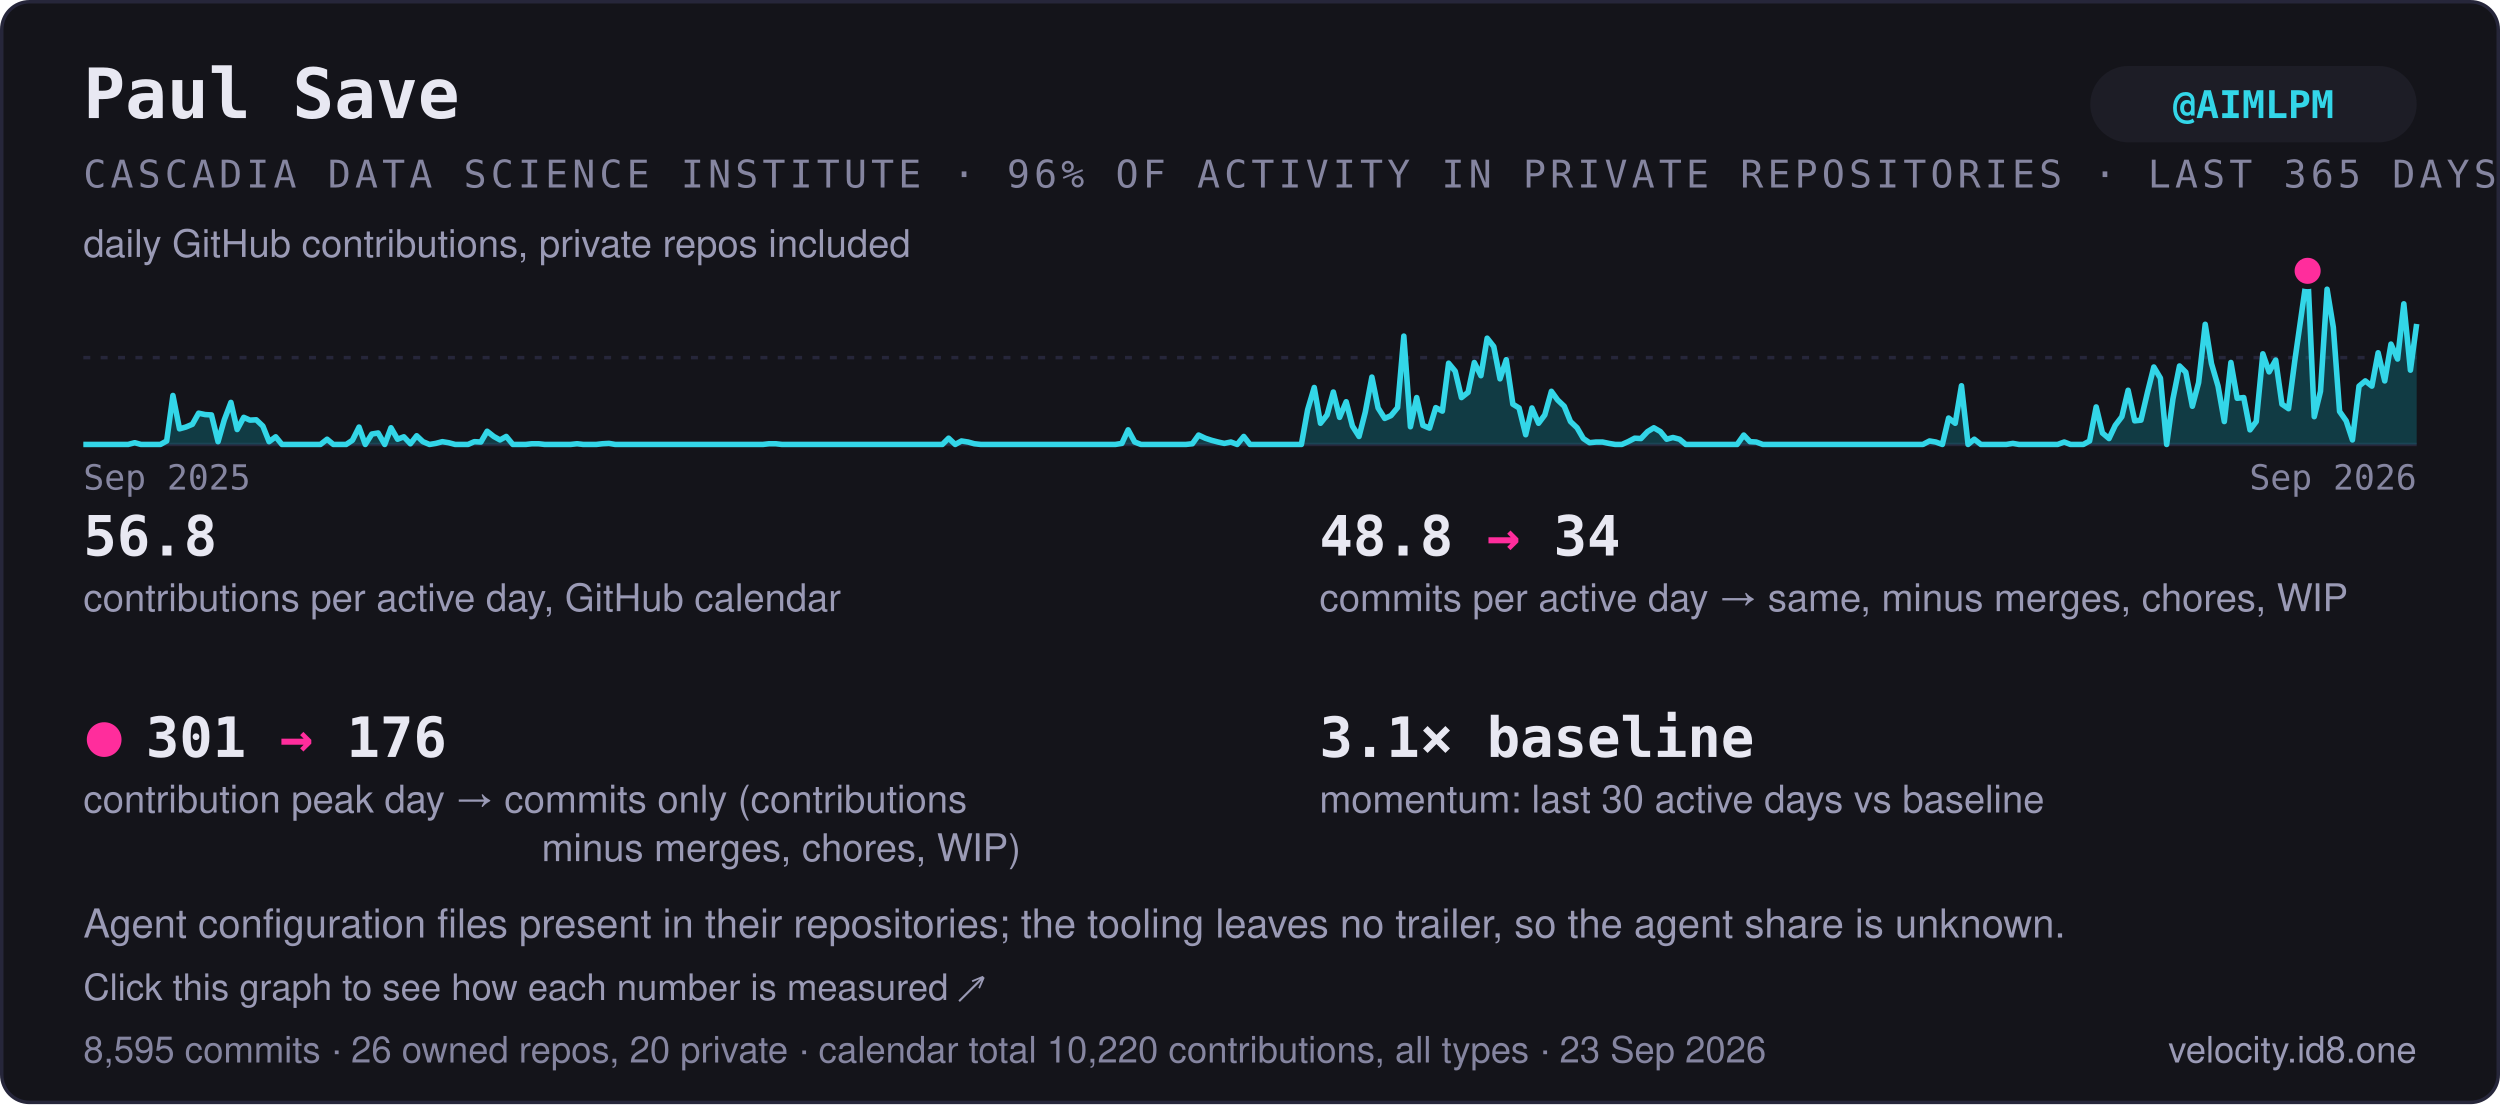
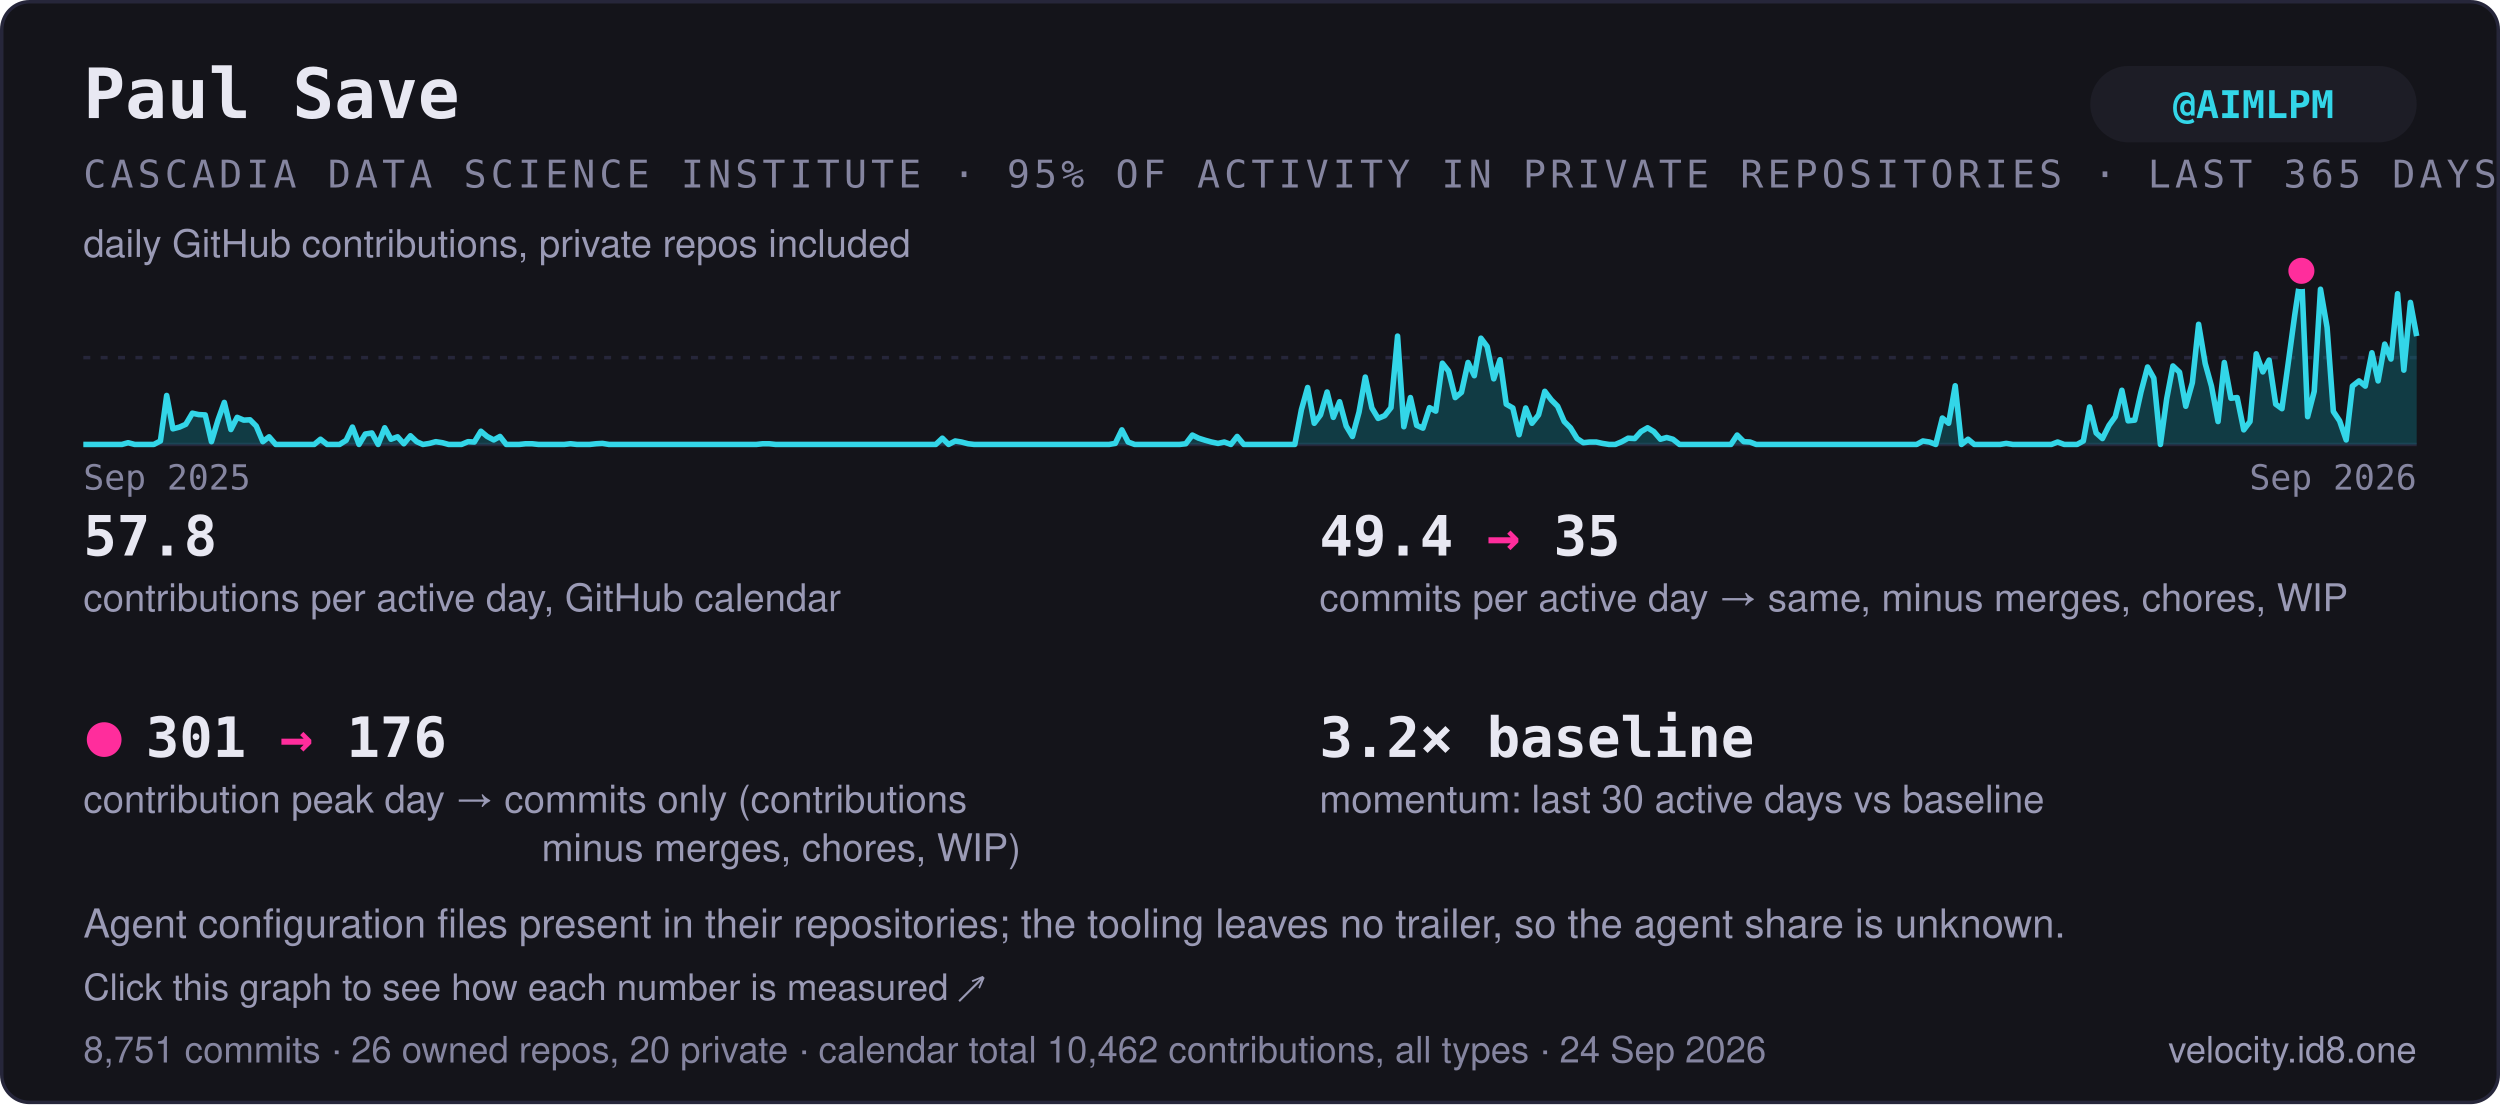
<svg xmlns="http://www.w3.org/2000/svg" width="720" height="318" viewBox="0 0 720 318" role="img" aria-label="Paul Save: Velocity Graph">
  <rect x="0.5" y="0.5" width="719" height="317" rx="8" fill="#14141A" stroke="#26263A" />
  <text x="24" y="34" font-family="Departure Mono, JetBrains Mono, ui-monospace, Menlo, monospace" font-size="20" font-weight="700" fill="#E8E8F2">Paul Save</text>
-   <text x="24" y="54" font-family="Departure Mono, JetBrains Mono, ui-monospace, Menlo, monospace" font-size="11" letter-spacing="1.2" fill="#8585A0">CASCADIA DATA SCIENCE INSTITUTE · 96% OF ACTIVITY IN PRIVATE REPOSITORIES · LAST 365 DAYS</text>
+   <text x="24" y="54" font-family="Departure Mono, JetBrains Mono, ui-monospace, Menlo, monospace" font-size="11" letter-spacing="1.2" fill="#8585A0">CASCADIA DATA SCIENCE INSTITUTE · 95% OF ACTIVITY IN PRIVATE REPOSITORIES · LAST 365 DAYS</text>
  <rect x="602" y="19" width="94" height="22" rx="11" fill="#1D1D26" />
  <text x="649" y="34" text-anchor="middle" font-family="Departure Mono, JetBrains Mono, ui-monospace, Menlo, monospace" font-size="11" font-weight="600" fill="#33D6E8">@AIMLPM</text>
  <line x1="24" x2="696" y1="128" y2="128" stroke="#26263A" />
  <line x1="24" x2="696" y1="103.0" y2="103.0" stroke="#26263A" stroke-dasharray="2 3" />
-   <path d="M24.0,128.0 L25.8,128.0 L27.7,128.0 L29.5,128.0 L31.4,128.0 L33.2,128.0 L35.1,128.0 L36.9,128.0 L38.8,127.5 L40.6,128.0 L42.5,128.0 L44.3,128.0 L46.2,128.0 L48.0,127.0 L49.8,113.9 L51.7,123.5 L53.5,123.0 L55.4,122.2 L57.2,119.0 L59.1,119.4 L60.9,119.5 L62.8,127.2 L64.6,120.9 L66.5,115.9 L68.3,123.7 L70.2,120.2 L72.0,121.0 L73.8,120.9 L75.7,122.7 L77.5,127.2 L79.4,125.8 L81.2,128.0 L83.1,128.0 L84.9,128.0 L86.8,128.0 L88.6,128.0 L90.5,128.0 L92.3,128.0 L94.2,126.5 L96.0,128.0 L97.8,128.0 L99.7,128.0 L101.5,126.8 L103.4,123.0 L105.2,128.0 L107.1,125.0 L108.9,124.7 L110.8,128.0 L112.6,123.2 L114.5,126.5 L116.3,125.8 L118.2,127.8 L120.0,125.5 L121.8,127.2 L123.7,128.0 L125.5,127.7 L127.4,127.2 L129.2,127.5 L131.1,128.0 L132.9,128.0 L134.8,128.0 L136.6,127.2 L138.5,127.3 L140.3,124.2 L142.2,125.7 L144.0,126.7 L145.8,125.7 L147.7,128.0 L149.5,128.0 L151.4,128.0 L153.2,127.8 L155.1,127.8 L156.9,128.0 L158.8,128.0 L160.6,128.0 L162.5,128.0 L164.3,128.0 L166.2,127.8 L168.0,128.0 L169.8,128.0 L171.7,128.0 L173.5,127.8 L175.4,127.7 L177.2,128.0 L179.1,128.0 L180.9,128.0 L182.8,128.0 L184.6,128.0 L186.5,128.0 L188.3,128.0 L190.2,128.0 L192.0,128.0 L193.8,128.0 L195.7,128.0 L197.5,128.0 L199.4,128.0 L201.2,128.0 L203.1,128.0 L204.9,128.0 L206.8,128.0 L208.6,128.0 L210.5,128.0 L212.3,128.0 L214.2,128.0 L216.0,128.0 L217.8,128.0 L219.7,128.0 L221.5,127.8 L223.4,127.8 L225.2,128.0 L227.1,128.0 L228.9,128.0 L230.8,128.0 L232.6,128.0 L234.5,128.0 L236.3,128.0 L238.2,128.0 L240.0,128.0 L241.8,128.0 L243.7,128.0 L245.5,128.0 L247.4,128.0 L249.2,128.0 L251.1,128.0 L252.9,128.0 L254.8,128.0 L256.6,128.0 L258.5,128.0 L260.3,128.0 L262.2,128.0 L264.0,128.0 L265.8,128.0 L267.7,128.0 L269.5,128.0 L271.4,128.0 L273.2,126.2 L275.1,128.0 L276.9,127.0 L278.8,127.3 L280.6,127.8 L282.5,128.0 L284.3,128.0 L286.2,128.0 L288.0,128.0 L289.8,128.0 L291.7,128.0 L293.5,128.0 L295.4,128.0 L297.2,128.0 L299.1,128.0 L300.9,128.0 L302.8,128.0 L304.6,128.0 L306.5,128.0 L308.3,128.0 L310.2,128.0 L312.0,128.0 L313.8,128.0 L315.7,128.0 L317.5,128.0 L319.4,128.0 L321.2,128.0 L323.1,127.7 L324.9,123.8 L326.8,127.3 L328.6,128.0 L330.5,128.0 L332.3,128.0 L334.2,128.0 L336.0,128.0 L337.8,128.0 L339.7,128.0 L341.5,128.0 L343.4,127.8 L345.2,125.3 L347.1,126.2 L348.9,126.8 L350.8,127.3 L352.6,127.7 L354.5,127.3 L356.3,128.0 L358.2,125.7 L360.0,128.0 L361.8,128.0 L363.7,128.0 L365.5,128.0 L367.4,128.0 L369.2,128.0 L371.1,128.0 L372.9,128.0 L374.8,128.0 L376.6,118.0 L378.5,111.6 L380.3,121.9 L382.2,119.5 L384.0,112.9 L385.8,120.2 L387.7,115.7 L389.5,122.7 L391.4,125.7 L393.2,118.7 L395.1,108.6 L396.9,117.5 L398.8,120.5 L400.6,119.7 L402.5,117.4 L404.3,96.8 L406.2,122.9 L408.0,114.5 L409.8,122.5 L411.7,123.3 L413.5,117.4 L415.4,118.4 L417.2,104.6 L419.1,106.9 L420.9,114.5 L422.8,113.0 L424.6,104.4 L426.5,108.2 L428.3,97.4 L430.2,99.8 L432.0,109.1 L433.8,103.6 L435.7,116.4 L437.5,117.5 L439.4,125.2 L441.2,117.5 L443.1,121.9 L444.9,119.5 L446.8,112.7 L448.6,115.2 L450.5,117.0 L452.3,121.4 L454.2,123.2 L456.0,126.3 L457.8,127.5 L459.7,127.3 L461.5,127.3 L463.4,127.7 L465.2,128.0 L467.1,128.0 L468.9,127.2 L470.8,126.2 L472.6,126.3 L474.5,124.3 L476.3,123.2 L478.2,124.3 L480.0,126.5 L481.8,126.0 L483.7,126.5 L485.5,128.0 L487.4,128.0 L489.2,128.0 L491.1,128.0 L492.9,128.0 L494.8,128.0 L496.6,128.0 L498.5,128.0 L500.3,128.0 L502.2,125.3 L504.0,127.2 L505.8,127.3 L507.7,128.0 L509.5,128.0 L511.4,128.0 L513.2,128.0 L515.1,128.0 L516.9,128.0 L518.8,128.0 L520.6,128.0 L522.5,128.0 L524.3,128.0 L526.2,128.0 L528.0,128.0 L529.8,128.0 L531.7,128.0 L533.5,128.0 L535.4,128.0 L537.2,128.0 L539.1,128.0 L540.9,128.0 L542.8,128.0 L544.6,128.0 L546.5,128.0 L548.3,128.0 L550.2,128.0 L552.0,128.0 L553.8,128.0 L555.7,127.0 L557.5,127.3 L559.4,128.0 L561.2,120.4 L563.1,121.9 L564.9,111.1 L566.8,128.0 L568.6,126.5 L570.5,128.0 L572.3,128.0 L574.2,128.0 L576.0,128.0 L577.8,128.0 L579.7,127.7 L581.5,128.0 L583.4,128.0 L585.2,128.0 L587.1,128.0 L588.9,128.0 L590.8,128.0 L592.6,128.0 L594.5,127.3 L596.3,128.0 L598.2,128.0 L600.0,128.0 L601.8,127.0 L603.7,117.2 L605.5,124.7 L607.4,126.3 L609.2,122.5 L611.1,120.0 L612.9,112.4 L614.8,121.2 L616.6,121.0 L618.5,112.9 L620.3,105.7 L622.2,108.9 L624.0,128.0 L625.8,114.9 L627.7,105.4 L629.5,107.2 L631.4,117.0 L633.2,110.2 L635.1,93.4 L636.9,104.7 L638.8,111.2 L640.6,121.4 L642.5,104.4 L644.3,114.7 L646.2,114.5 L648.0,123.8 L649.8,121.4 L651.7,101.9 L653.5,107.1 L655.4,103.7 L657.2,116.4 L659.1,117.7 L660.9,103.9 L662.8,90.6 L664.6,78.0 L666.5,120.0 L668.3,112.7 L670.2,83.3 L672.0,94.3 L673.8,118.5 L675.7,121.2 L677.5,126.7 L679.4,111.2 L681.2,109.7 L683.1,111.2 L684.9,101.6 L686.8,109.7 L688.6,99.1 L690.5,103.4 L692.3,87.5 L694.2,106.6 L696.0,93.3 L696.0,128 L24,128 Z" fill="#0F6B78" fill-opacity="0.45" />
-   <path d="M24.0,128.0 L25.8,128.0 L27.7,128.0 L29.5,128.0 L31.4,128.0 L33.2,128.0 L35.1,128.0 L36.9,128.0 L38.8,127.5 L40.6,128.0 L42.5,128.0 L44.3,128.0 L46.2,128.0 L48.0,127.0 L49.8,113.9 L51.7,123.5 L53.5,123.0 L55.4,122.2 L57.2,119.0 L59.1,119.4 L60.9,119.5 L62.8,127.2 L64.6,120.9 L66.5,115.9 L68.3,123.7 L70.2,120.2 L72.0,121.0 L73.8,120.9 L75.7,122.7 L77.5,127.2 L79.4,125.8 L81.2,128.0 L83.1,128.0 L84.9,128.0 L86.8,128.0 L88.6,128.0 L90.5,128.0 L92.3,128.0 L94.2,126.5 L96.0,128.0 L97.8,128.0 L99.7,128.0 L101.5,126.8 L103.4,123.0 L105.2,128.0 L107.1,125.0 L108.9,124.7 L110.8,128.0 L112.6,123.2 L114.5,126.5 L116.3,125.8 L118.2,127.8 L120.0,125.5 L121.8,127.2 L123.7,128.0 L125.5,127.7 L127.4,127.2 L129.2,127.5 L131.1,128.0 L132.9,128.0 L134.8,128.0 L136.6,127.2 L138.5,127.3 L140.3,124.2 L142.2,125.7 L144.0,126.7 L145.8,125.7 L147.7,128.0 L149.5,128.0 L151.4,128.0 L153.2,127.8 L155.1,127.8 L156.9,128.0 L158.8,128.0 L160.6,128.0 L162.5,128.0 L164.3,128.0 L166.2,127.8 L168.0,128.0 L169.8,128.0 L171.7,128.0 L173.5,127.8 L175.4,127.7 L177.2,128.0 L179.1,128.0 L180.9,128.0 L182.8,128.0 L184.6,128.0 L186.5,128.0 L188.3,128.0 L190.2,128.0 L192.0,128.0 L193.8,128.0 L195.7,128.0 L197.5,128.0 L199.4,128.0 L201.2,128.0 L203.1,128.0 L204.9,128.0 L206.8,128.0 L208.6,128.0 L210.5,128.0 L212.3,128.0 L214.2,128.0 L216.0,128.0 L217.8,128.0 L219.7,128.0 L221.5,127.8 L223.4,127.8 L225.2,128.0 L227.1,128.0 L228.9,128.0 L230.8,128.0 L232.6,128.0 L234.5,128.0 L236.3,128.0 L238.2,128.0 L240.0,128.0 L241.8,128.0 L243.7,128.0 L245.5,128.0 L247.4,128.0 L249.2,128.0 L251.1,128.0 L252.9,128.0 L254.8,128.0 L256.6,128.0 L258.5,128.0 L260.3,128.0 L262.2,128.0 L264.0,128.0 L265.8,128.0 L267.7,128.0 L269.5,128.0 L271.4,128.0 L273.2,126.2 L275.1,128.0 L276.9,127.0 L278.8,127.3 L280.6,127.8 L282.5,128.0 L284.3,128.0 L286.2,128.0 L288.0,128.0 L289.8,128.0 L291.7,128.0 L293.5,128.0 L295.4,128.0 L297.2,128.0 L299.1,128.0 L300.9,128.0 L302.8,128.0 L304.6,128.0 L306.5,128.0 L308.3,128.0 L310.2,128.0 L312.0,128.0 L313.8,128.0 L315.7,128.0 L317.5,128.0 L319.4,128.0 L321.2,128.0 L323.1,127.7 L324.9,123.8 L326.8,127.3 L328.6,128.0 L330.5,128.0 L332.3,128.0 L334.2,128.0 L336.0,128.0 L337.8,128.0 L339.7,128.0 L341.5,128.0 L343.4,127.8 L345.2,125.3 L347.1,126.2 L348.9,126.8 L350.8,127.3 L352.6,127.7 L354.5,127.3 L356.3,128.0 L358.2,125.7 L360.0,128.0 L361.8,128.0 L363.7,128.0 L365.5,128.0 L367.4,128.0 L369.2,128.0 L371.1,128.0 L372.9,128.0 L374.8,128.0 L376.6,118.0 L378.5,111.6 L380.3,121.9 L382.2,119.5 L384.0,112.9 L385.8,120.2 L387.7,115.7 L389.5,122.7 L391.4,125.7 L393.2,118.7 L395.1,108.6 L396.9,117.5 L398.8,120.5 L400.6,119.7 L402.5,117.4 L404.3,96.8 L406.2,122.9 L408.0,114.5 L409.8,122.5 L411.7,123.3 L413.5,117.4 L415.4,118.4 L417.2,104.6 L419.1,106.9 L420.9,114.5 L422.8,113.0 L424.6,104.4 L426.5,108.2 L428.3,97.4 L430.2,99.8 L432.0,109.1 L433.8,103.6 L435.7,116.4 L437.5,117.5 L439.4,125.2 L441.2,117.5 L443.1,121.9 L444.9,119.5 L446.8,112.7 L448.6,115.2 L450.5,117.0 L452.3,121.4 L454.2,123.2 L456.0,126.3 L457.8,127.5 L459.7,127.3 L461.5,127.3 L463.4,127.7 L465.2,128.0 L467.1,128.0 L468.9,127.2 L470.8,126.2 L472.6,126.3 L474.5,124.3 L476.3,123.2 L478.2,124.3 L480.0,126.5 L481.8,126.0 L483.7,126.5 L485.5,128.0 L487.4,128.0 L489.2,128.0 L491.1,128.0 L492.9,128.0 L494.8,128.0 L496.6,128.0 L498.5,128.0 L500.3,128.0 L502.2,125.3 L504.0,127.2 L505.8,127.3 L507.7,128.0 L509.5,128.0 L511.4,128.0 L513.2,128.0 L515.1,128.0 L516.9,128.0 L518.8,128.0 L520.6,128.0 L522.5,128.0 L524.3,128.0 L526.2,128.0 L528.0,128.0 L529.8,128.0 L531.7,128.0 L533.5,128.0 L535.4,128.0 L537.2,128.0 L539.1,128.0 L540.9,128.0 L542.8,128.0 L544.6,128.0 L546.5,128.0 L548.3,128.0 L550.2,128.0 L552.0,128.0 L553.8,128.0 L555.7,127.0 L557.5,127.3 L559.4,128.0 L561.2,120.4 L563.1,121.9 L564.9,111.1 L566.8,128.0 L568.6,126.5 L570.5,128.0 L572.3,128.0 L574.2,128.0 L576.0,128.0 L577.8,128.0 L579.7,127.7 L581.5,128.0 L583.4,128.0 L585.2,128.0 L587.1,128.0 L588.9,128.0 L590.8,128.0 L592.6,128.0 L594.5,127.3 L596.3,128.0 L598.2,128.0 L600.0,128.0 L601.8,127.0 L603.7,117.2 L605.5,124.7 L607.4,126.3 L609.2,122.5 L611.1,120.0 L612.9,112.4 L614.8,121.2 L616.6,121.0 L618.5,112.9 L620.3,105.7 L622.2,108.9 L624.0,128.0 L625.8,114.9 L627.7,105.4 L629.5,107.2 L631.4,117.0 L633.2,110.2 L635.1,93.4 L636.9,104.7 L638.8,111.2 L640.6,121.4 L642.5,104.4 L644.3,114.7 L646.2,114.5 L648.0,123.8 L649.8,121.4 L651.7,101.9 L653.5,107.1 L655.4,103.7 L657.2,116.4 L659.1,117.7 L660.9,103.9 L662.8,90.6 L664.6,78.0 L666.5,120.0 L668.3,112.7 L670.2,83.3 L672.0,94.3 L673.8,118.5 L675.7,121.2 L677.5,126.7 L679.4,111.2 L681.2,109.7 L683.1,111.2 L684.9,101.6 L686.8,109.7 L688.6,99.1 L690.5,103.4 L692.3,87.5 L694.2,106.6 L696.0,93.3" fill="none" stroke="#33D6E8" stroke-width="1.6" stroke-linejoin="round" />
-   <circle cx="664.6" cy="78.0" r="4.5" fill="#FF2D9C" stroke="#14141A" stroke-width="1.5" />
+   <path d="M24.0,128.0 L25.8,128.0 L27.7,128.0 L29.5,128.0 L31.4,128.0 L33.2,128.0 L35.1,128.0 L36.9,127.5 L38.8,128.0 L40.6,128.0 L42.5,128.0 L44.3,128.0 L46.2,127.0 L48.0,113.9 L49.8,123.5 L51.7,123.0 L53.5,122.2 L55.4,119.0 L57.2,119.4 L59.1,119.5 L60.9,127.2 L62.8,120.9 L64.6,115.9 L66.5,123.7 L68.3,120.2 L70.2,121.0 L72.0,120.9 L73.8,122.7 L75.7,127.2 L77.5,125.8 L79.4,128.0 L81.2,128.0 L83.1,128.0 L84.9,128.0 L86.8,128.0 L88.6,128.0 L90.5,128.0 L92.3,126.5 L94.2,128.0 L96.0,128.0 L97.8,128.0 L99.7,126.8 L101.5,123.0 L103.4,128.0 L105.2,125.0 L107.1,124.7 L108.9,128.0 L110.8,123.2 L112.6,126.5 L114.5,125.8 L116.3,127.8 L118.2,125.5 L120.0,127.2 L121.8,128.0 L123.7,127.7 L125.5,127.2 L127.4,127.5 L129.2,128.0 L131.1,128.0 L132.9,128.0 L134.8,127.2 L136.6,127.3 L138.5,124.2 L140.3,125.7 L142.2,126.7 L144.0,125.7 L145.8,128.0 L147.7,128.0 L149.5,128.0 L151.4,127.8 L153.2,127.8 L155.1,128.0 L156.9,128.0 L158.8,128.0 L160.6,128.0 L162.5,128.0 L164.3,127.8 L166.2,128.0 L168.0,128.0 L169.8,128.0 L171.7,127.8 L173.5,127.7 L175.4,128.0 L177.2,128.0 L179.1,128.0 L180.9,128.0 L182.8,128.0 L184.6,128.0 L186.5,128.0 L188.3,128.0 L190.2,128.0 L192.0,128.0 L193.8,128.0 L195.7,128.0 L197.5,128.0 L199.4,128.0 L201.2,128.0 L203.1,128.0 L204.9,128.0 L206.8,128.0 L208.6,128.0 L210.5,128.0 L212.3,128.0 L214.2,128.0 L216.0,128.0 L217.8,128.0 L219.7,127.8 L221.5,127.8 L223.4,128.0 L225.2,128.0 L227.1,128.0 L228.9,128.0 L230.8,128.0 L232.6,128.0 L234.5,128.0 L236.3,128.0 L238.2,128.0 L240.0,128.0 L241.8,128.0 L243.7,128.0 L245.5,128.0 L247.4,128.0 L249.2,128.0 L251.1,128.0 L252.9,128.0 L254.8,128.0 L256.6,128.0 L258.5,128.0 L260.3,128.0 L262.2,128.0 L264.0,128.0 L265.8,128.0 L267.7,128.0 L269.5,128.0 L271.4,126.2 L273.2,128.0 L275.1,127.0 L276.9,127.3 L278.8,127.8 L280.6,128.0 L282.5,128.0 L284.3,128.0 L286.2,128.0 L288.0,128.0 L289.8,128.0 L291.7,128.0 L293.5,128.0 L295.4,128.0 L297.2,128.0 L299.1,128.0 L300.9,128.0 L302.8,128.0 L304.6,128.0 L306.5,128.0 L308.3,128.0 L310.2,128.0 L312.0,128.0 L313.8,128.0 L315.7,128.0 L317.5,128.0 L319.4,128.0 L321.2,127.7 L323.1,123.8 L324.9,127.3 L326.8,128.0 L328.6,128.0 L330.5,128.0 L332.3,128.0 L334.2,128.0 L336.0,128.0 L337.8,128.0 L339.7,128.0 L341.5,127.8 L343.4,125.3 L345.2,126.2 L347.1,126.8 L348.9,127.3 L350.8,127.7 L352.6,127.3 L354.5,128.0 L356.3,125.7 L358.2,128.0 L360.0,128.0 L361.8,128.0 L363.7,128.0 L365.5,128.0 L367.4,128.0 L369.2,128.0 L371.1,128.0 L372.9,128.0 L374.8,118.0 L376.6,111.6 L378.5,121.9 L380.3,119.5 L382.2,112.9 L384.0,120.2 L385.8,115.7 L387.7,122.7 L389.5,125.7 L391.4,118.7 L393.2,108.6 L395.1,117.5 L396.9,120.5 L398.8,119.7 L400.6,117.4 L402.5,96.8 L404.3,122.9 L406.2,114.5 L408.0,122.5 L409.8,123.3 L411.7,117.4 L413.5,118.4 L415.4,104.6 L417.2,106.9 L419.1,114.5 L420.9,113.0 L422.8,104.4 L424.6,108.2 L426.5,97.4 L428.3,99.8 L430.2,109.1 L432.0,103.6 L433.8,116.4 L435.7,117.5 L437.5,125.2 L439.4,117.5 L441.2,121.9 L443.1,119.5 L444.9,112.7 L446.8,115.2 L448.6,117.0 L450.5,121.4 L452.3,123.2 L454.2,126.3 L456.0,127.5 L457.8,127.3 L459.7,127.3 L461.5,127.7 L463.4,128.0 L465.2,128.0 L467.1,127.2 L468.9,126.2 L470.8,126.3 L472.6,124.3 L474.5,123.2 L476.3,124.3 L478.2,126.5 L480.0,126.0 L481.8,126.5 L483.7,128.0 L485.5,128.0 L487.4,128.0 L489.2,128.0 L491.1,128.0 L492.9,128.0 L494.8,128.0 L496.6,128.0 L498.5,128.0 L500.3,125.3 L502.2,127.2 L504.0,127.3 L505.8,128.0 L507.7,128.0 L509.5,128.0 L511.4,128.0 L513.2,128.0 L515.1,128.0 L516.9,128.0 L518.8,128.0 L520.6,128.0 L522.5,128.0 L524.3,128.0 L526.2,128.0 L528.0,128.0 L529.8,128.0 L531.7,128.0 L533.5,128.0 L535.4,128.0 L537.2,128.0 L539.1,128.0 L540.9,128.0 L542.8,128.0 L544.6,128.0 L546.5,128.0 L548.3,128.0 L550.2,128.0 L552.0,128.0 L553.8,127.0 L555.7,127.3 L557.5,128.0 L559.4,120.4 L561.2,121.9 L563.1,111.1 L564.9,128.0 L566.8,126.5 L568.6,128.0 L570.5,128.0 L572.3,128.0 L574.2,128.0 L576.0,128.0 L577.8,127.7 L579.7,128.0 L581.5,128.0 L583.4,128.0 L585.2,128.0 L587.1,128.0 L588.9,128.0 L590.8,128.0 L592.6,127.3 L594.5,128.0 L596.3,128.0 L598.2,128.0 L600.0,127.0 L601.8,117.2 L603.7,124.7 L605.5,126.3 L607.4,122.5 L609.2,120.0 L611.1,112.4 L612.9,121.2 L614.8,121.0 L616.6,112.9 L618.5,105.7 L620.3,108.9 L622.2,128.0 L624.0,114.9 L625.8,105.4 L627.7,107.2 L629.5,117.0 L631.4,110.2 L633.2,93.4 L635.1,104.7 L636.9,111.2 L638.8,121.4 L640.6,104.4 L642.5,114.7 L644.3,114.5 L646.2,123.8 L648.0,121.4 L649.8,101.9 L651.7,107.1 L653.5,103.7 L655.4,116.4 L657.2,117.7 L659.1,103.9 L660.9,90.6 L662.8,78.0 L664.6,120.0 L666.5,112.7 L668.3,83.3 L670.2,94.3 L672.0,118.5 L673.8,121.2 L675.7,126.7 L677.5,111.2 L679.4,109.7 L681.2,111.2 L683.1,101.6 L684.9,109.7 L686.8,99.1 L688.6,103.4 L690.5,84.6 L692.3,106.6 L694.2,87.1 L696.0,96.8 L696.0,128 L24,128 Z" fill="#0F6B78" fill-opacity="0.45" />
+   <path d="M24.0,128.0 L25.8,128.0 L27.7,128.0 L29.5,128.0 L31.4,128.0 L33.2,128.0 L35.1,128.0 L36.9,127.5 L38.8,128.0 L40.6,128.0 L42.5,128.0 L44.3,128.0 L46.2,127.0 L48.0,113.9 L49.8,123.5 L51.7,123.0 L53.5,122.2 L55.4,119.0 L57.2,119.4 L59.1,119.5 L60.9,127.2 L62.8,120.9 L64.6,115.9 L66.5,123.7 L68.3,120.2 L70.2,121.0 L72.0,120.9 L73.8,122.7 L75.7,127.2 L77.5,125.8 L79.4,128.0 L81.2,128.0 L83.1,128.0 L84.9,128.0 L86.8,128.0 L88.6,128.0 L90.5,128.0 L92.3,126.5 L94.2,128.0 L96.0,128.0 L97.8,128.0 L99.7,126.8 L101.5,123.0 L103.4,128.0 L105.2,125.0 L107.1,124.7 L108.9,128.0 L110.8,123.2 L112.6,126.5 L114.5,125.8 L116.3,127.8 L118.2,125.5 L120.0,127.2 L121.8,128.0 L123.7,127.7 L125.5,127.2 L127.4,127.5 L129.2,128.0 L131.1,128.0 L132.9,128.0 L134.8,127.2 L136.6,127.3 L138.5,124.2 L140.3,125.7 L142.2,126.7 L144.0,125.7 L145.8,128.0 L147.7,128.0 L149.5,128.0 L151.4,127.8 L153.2,127.8 L155.1,128.0 L156.9,128.0 L158.8,128.0 L160.6,128.0 L162.5,128.0 L164.3,127.8 L166.2,128.0 L168.0,128.0 L169.8,128.0 L171.7,127.8 L173.5,127.7 L175.4,128.0 L177.2,128.0 L179.1,128.0 L180.9,128.0 L182.8,128.0 L184.6,128.0 L186.5,128.0 L188.3,128.0 L190.2,128.0 L192.0,128.0 L193.8,128.0 L195.7,128.0 L197.5,128.0 L199.4,128.0 L201.2,128.0 L203.1,128.0 L204.9,128.0 L206.8,128.0 L208.6,128.0 L210.5,128.0 L212.3,128.0 L214.2,128.0 L216.0,128.0 L217.8,128.0 L219.7,127.8 L221.5,127.8 L223.4,128.0 L225.2,128.0 L227.1,128.0 L228.9,128.0 L230.8,128.0 L232.6,128.0 L234.5,128.0 L236.3,128.0 L238.2,128.0 L240.0,128.0 L241.8,128.0 L243.7,128.0 L245.5,128.0 L247.4,128.0 L249.2,128.0 L251.1,128.0 L252.9,128.0 L254.8,128.0 L256.6,128.0 L258.5,128.0 L260.3,128.0 L262.2,128.0 L264.0,128.0 L265.8,128.0 L267.7,128.0 L269.5,128.0 L271.4,126.2 L273.2,128.0 L275.1,127.0 L276.9,127.3 L278.8,127.8 L280.6,128.0 L282.5,128.0 L284.3,128.0 L286.2,128.0 L288.0,128.0 L289.8,128.0 L291.7,128.0 L293.5,128.0 L295.4,128.0 L297.2,128.0 L299.1,128.0 L300.9,128.0 L302.8,128.0 L304.6,128.0 L306.5,128.0 L308.3,128.0 L310.2,128.0 L312.0,128.0 L313.8,128.0 L315.7,128.0 L317.5,128.0 L319.4,128.0 L321.2,127.7 L323.1,123.8 L324.9,127.3 L326.8,128.0 L328.6,128.0 L330.5,128.0 L332.3,128.0 L334.2,128.0 L336.0,128.0 L337.8,128.0 L339.7,128.0 L341.5,127.8 L343.4,125.3 L345.2,126.2 L347.1,126.8 L348.9,127.3 L350.8,127.7 L352.6,127.3 L354.5,128.0 L356.3,125.7 L358.2,128.0 L360.0,128.0 L361.8,128.0 L363.7,128.0 L365.5,128.0 L367.4,128.0 L369.2,128.0 L371.1,128.0 L372.9,128.0 L374.8,118.0 L376.6,111.6 L378.5,121.9 L380.3,119.5 L382.2,112.9 L384.0,120.2 L385.8,115.7 L387.7,122.7 L389.5,125.7 L391.4,118.7 L393.2,108.6 L395.1,117.5 L396.9,120.5 L398.8,119.7 L400.6,117.4 L402.5,96.8 L404.3,122.9 L406.2,114.5 L408.0,122.5 L409.8,123.3 L411.7,117.4 L413.5,118.4 L415.4,104.6 L417.2,106.9 L419.1,114.5 L420.9,113.0 L422.8,104.4 L424.6,108.2 L426.5,97.4 L428.3,99.8 L430.2,109.1 L432.0,103.6 L433.8,116.4 L435.7,117.5 L437.5,125.2 L439.4,117.5 L441.2,121.9 L443.1,119.5 L444.9,112.7 L446.8,115.2 L448.6,117.0 L450.5,121.4 L452.3,123.2 L454.2,126.3 L456.0,127.5 L457.8,127.3 L459.7,127.3 L461.5,127.7 L463.4,128.0 L465.2,128.0 L467.1,127.2 L468.9,126.2 L470.8,126.3 L472.6,124.3 L474.5,123.2 L476.3,124.3 L478.2,126.5 L480.0,126.0 L481.8,126.5 L483.7,128.0 L485.5,128.0 L487.4,128.0 L489.2,128.0 L491.1,128.0 L492.9,128.0 L494.8,128.0 L496.6,128.0 L498.5,128.0 L500.3,125.3 L502.2,127.2 L504.0,127.3 L505.8,128.0 L507.7,128.0 L509.5,128.0 L511.4,128.0 L513.2,128.0 L515.1,128.0 L516.9,128.0 L518.8,128.0 L520.6,128.0 L522.5,128.0 L524.3,128.0 L526.2,128.0 L528.0,128.0 L529.8,128.0 L531.7,128.0 L533.5,128.0 L535.4,128.0 L537.2,128.0 L539.1,128.0 L540.9,128.0 L542.8,128.0 L544.6,128.0 L546.5,128.0 L548.3,128.0 L550.2,128.0 L552.0,128.0 L553.8,127.0 L555.7,127.3 L557.5,128.0 L559.4,120.4 L561.2,121.9 L563.1,111.1 L564.9,128.0 L566.8,126.5 L568.6,128.0 L570.5,128.0 L572.3,128.0 L574.2,128.0 L576.0,128.0 L577.8,127.7 L579.7,128.0 L581.5,128.0 L583.4,128.0 L585.2,128.0 L587.1,128.0 L588.9,128.0 L590.8,128.0 L592.6,127.3 L594.5,128.0 L596.3,128.0 L598.2,128.0 L600.0,127.0 L601.8,117.2 L603.7,124.7 L605.5,126.3 L607.4,122.5 L609.2,120.0 L611.1,112.4 L612.9,121.2 L614.8,121.0 L616.6,112.9 L618.5,105.7 L620.3,108.9 L622.2,128.0 L624.0,114.9 L625.8,105.4 L627.7,107.2 L629.5,117.0 L631.4,110.2 L633.2,93.4 L635.1,104.7 L636.9,111.2 L638.8,121.4 L640.6,104.4 L642.5,114.7 L644.3,114.5 L646.2,123.8 L648.0,121.4 L649.8,101.9 L651.7,107.1 L653.5,103.7 L655.4,116.4 L657.2,117.7 L659.1,103.9 L660.9,90.6 L662.8,78.0 L664.6,120.0 L666.5,112.7 L668.3,83.3 L670.2,94.3 L672.0,118.5 L673.8,121.2 L675.7,126.7 L677.5,111.2 L679.4,109.7 L681.2,111.2 L683.1,101.6 L684.9,109.7 L686.8,99.1 L688.6,103.4 L690.5,84.6 L692.3,106.6 L694.2,87.1 L696.0,96.8" fill="none" stroke="#33D6E8" stroke-width="1.6" stroke-linejoin="round" />
+   <circle cx="662.8" cy="78.0" r="4.5" fill="#FF2D9C" stroke="#14141A" stroke-width="1.5" />
  <text x="24" y="141" font-family="Departure Mono, JetBrains Mono, ui-monospace, Menlo, monospace" font-size="10" fill="#8585A0">Sep 2025</text>
  <text x="696" y="141" text-anchor="end" font-family="Departure Mono, JetBrains Mono, ui-monospace, Menlo, monospace" font-size="10" fill="#8585A0">Sep 2026</text>
  <text x="24" y="74" font-family="-apple-system, BlinkMacSystemFont, 'Segoe UI', Helvetica, Arial, sans-serif" font-size="11" fill="#9A9AB5">daily GitHub contributions, private repos included</text>
-   <text x="24" y="160" font-family="Departure Mono, JetBrains Mono, ui-monospace, Menlo, monospace" font-size="16" font-weight="600" fill="#E8E8F2">56.8</text>
+   <text x="24" y="160" font-family="Departure Mono, JetBrains Mono, ui-monospace, Menlo, monospace" font-size="16" font-weight="600" fill="#E8E8F2">57.8</text>
  <text x="24" y="176" font-family="-apple-system, BlinkMacSystemFont, 'Segoe UI', Helvetica, Arial, sans-serif" font-size="11" fill="#9A9AB5">contributions per active day, GitHub calendar</text>
-   <text x="380" y="160" font-family="Departure Mono, JetBrains Mono, ui-monospace, Menlo, monospace" font-size="16" font-weight="600" fill="#E8E8F2">48.8 <tspan fill="#FF2D9C">→</tspan> 34</text>
+   <text x="380" y="160" font-family="Departure Mono, JetBrains Mono, ui-monospace, Menlo, monospace" font-size="16" font-weight="600" fill="#E8E8F2">49.4 <tspan fill="#FF2D9C">→</tspan> 35</text>
  <text x="380" y="176" font-family="-apple-system, BlinkMacSystemFont, 'Segoe UI', Helvetica, Arial, sans-serif" font-size="11" fill="#9A9AB5">commits per active day → same, minus merges, chores, WIP</text>
  <circle cx="30" cy="213" r="5" fill="#FF2D9C" />
  <text x="42" y="218" font-family="Departure Mono, JetBrains Mono, ui-monospace, Menlo, monospace" font-size="16" font-weight="600" fill="#E8E8F2">301 <tspan fill="#FF2D9C">→</tspan> 176</text>
  <text x="24" y="234" font-family="-apple-system, BlinkMacSystemFont, 'Segoe UI', Helvetica, Arial, sans-serif" font-size="11" fill="#9A9AB5">contribution peak day → commits only (contributions</text>
  <text x="156" y="248" font-family="-apple-system, BlinkMacSystemFont, 'Segoe UI', Helvetica, Arial, sans-serif" font-size="11" fill="#9A9AB5">minus merges, chores, WIP)</text>
-   <text x="380" y="218" font-family="Departure Mono, JetBrains Mono, ui-monospace, Menlo, monospace" font-size="16" font-weight="600" fill="#E8E8F2">3.1× baseline</text>
+   <text x="380" y="218" font-family="Departure Mono, JetBrains Mono, ui-monospace, Menlo, monospace" font-size="16" font-weight="600" fill="#E8E8F2">3.2× baseline</text>
  <text x="380" y="234" font-family="-apple-system, BlinkMacSystemFont, 'Segoe UI', Helvetica, Arial, sans-serif" font-size="11" fill="#9A9AB5">momentum: last 30 active days vs baseline</text>
  <text x="24" y="270" font-family="-apple-system, BlinkMacSystemFont, 'Segoe UI', Helvetica, Arial, sans-serif" font-size="11.5" fill="#9A9AB5">Agent configuration files present in their repositories; the tooling leaves no trailer, so the agent share is unknown.</text>
  <text x="24" y="288" font-family="-apple-system, BlinkMacSystemFont, 'Segoe UI', Helvetica, Arial, sans-serif" font-size="10.5" fill="#9A9AB5">Click this graph to see how each number is measured ↗</text>
-   <text x="24" y="306" font-family="-apple-system, BlinkMacSystemFont, 'Segoe UI', Helvetica, Arial, sans-serif" font-size="10.5" fill="#8585A0">8,595 commits · 26 owned repos, 20 private · calendar total 10,220 contributions, all types · 23 Sep 2026</text>
+   <text x="24" y="306" font-family="-apple-system, BlinkMacSystemFont, 'Segoe UI', Helvetica, Arial, sans-serif" font-size="10.5" fill="#8585A0">8,751 commits · 26 owned repos, 20 private · calendar total 10,462 contributions, all types · 24 Sep 2026</text>
  <text x="696" y="306" text-anchor="end" font-family="-apple-system, BlinkMacSystemFont, 'Segoe UI', Helvetica, Arial, sans-serif" font-size="10.5" fill="#9A9AB5">velocity.id8.one</text>
</svg>
